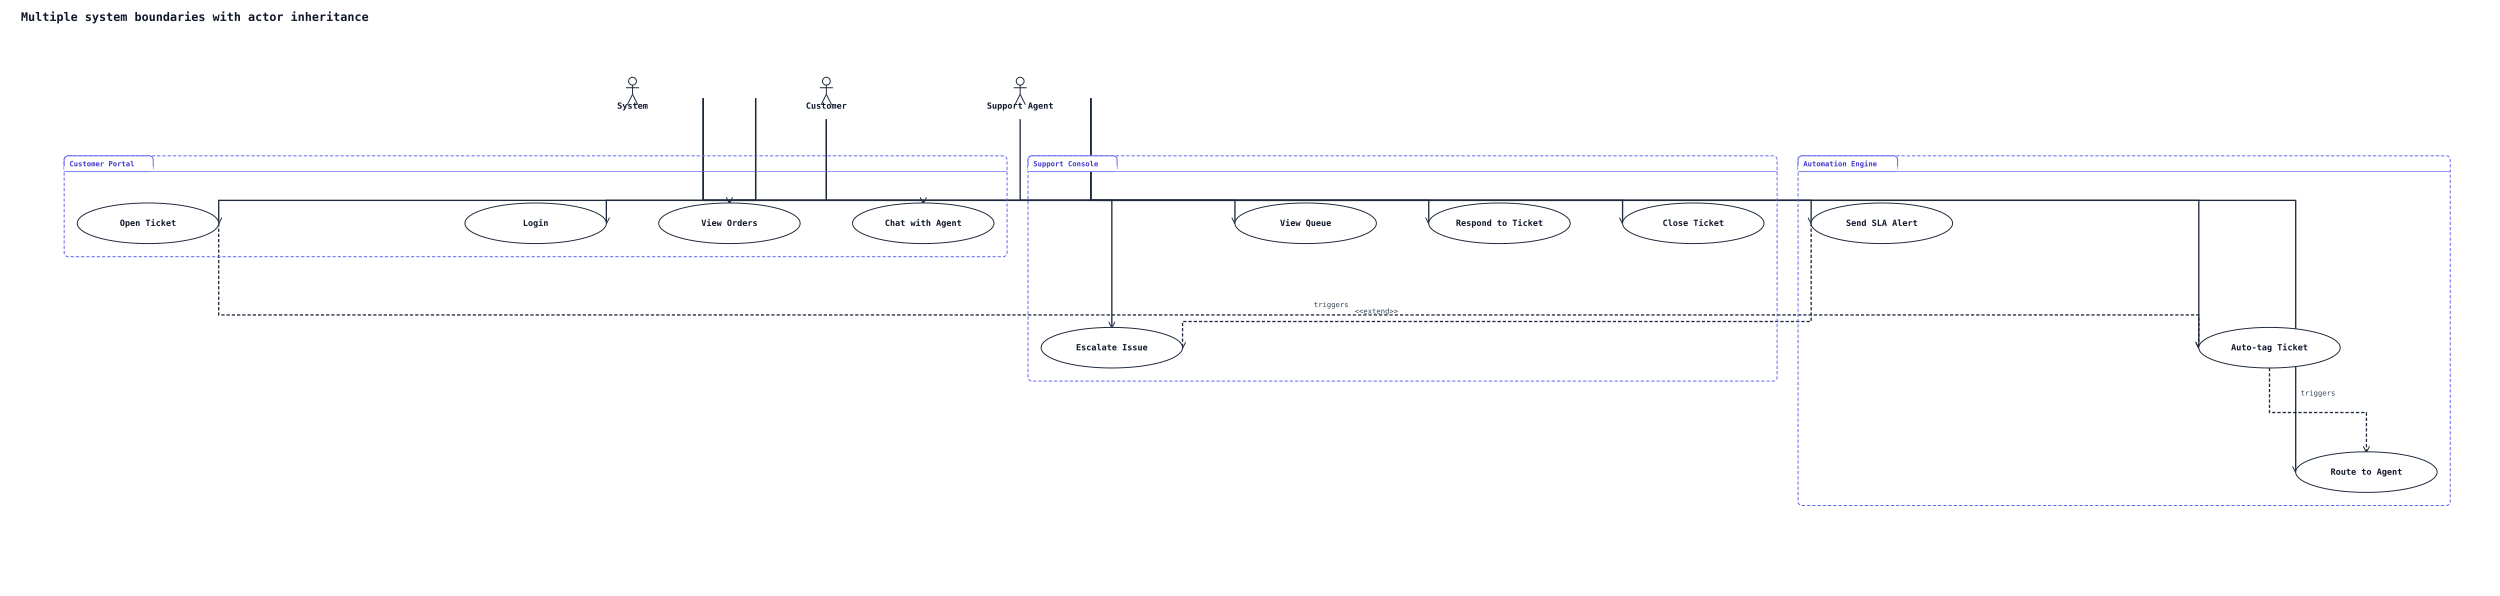
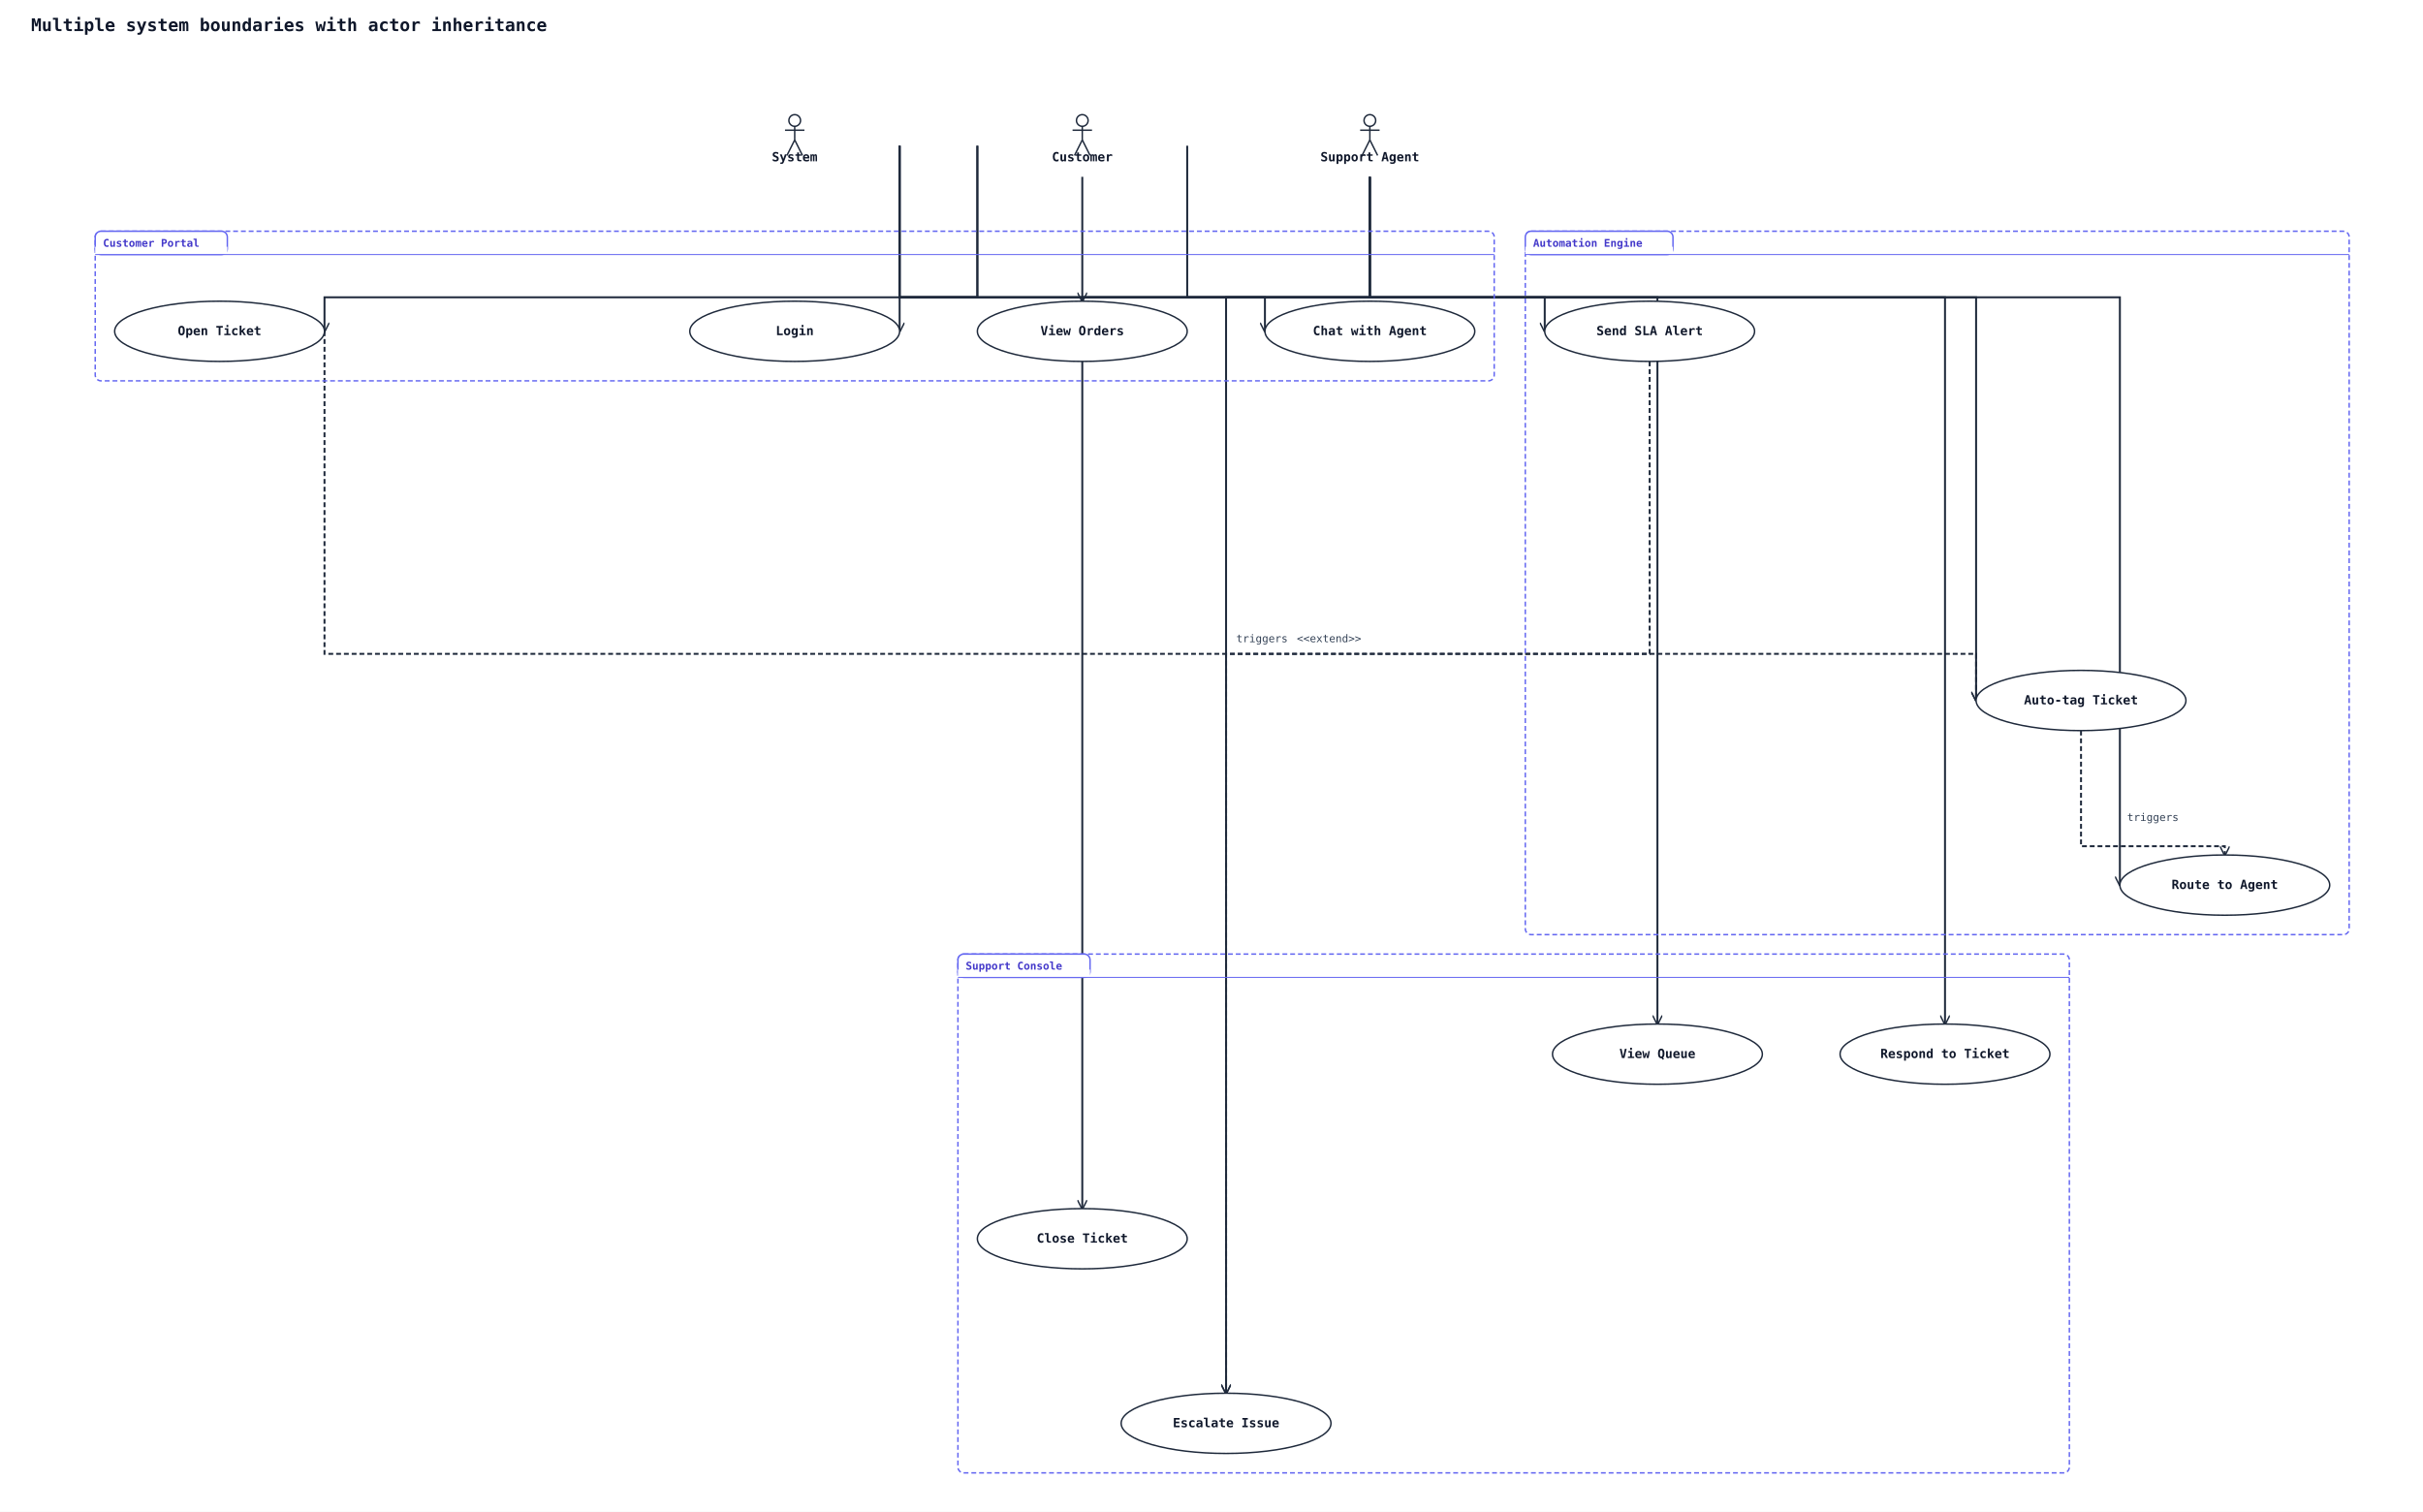
- <svg xmlns="http://www.w3.org/2000/svg" width="3818" height="910" viewBox="0 0 3818 910" data-orientation="TopToBottom">
+ <svg xmlns="http://www.w3.org/2000/svg" width="2494" height="1556" viewBox="0 0 2494 1556" data-orientation="TopToBottom">
  <rect width="100%" height="100%" fill="#ffffff" />
  <defs>
    <marker id="arrow-open" viewBox="0 0 10 10" refX="9" refY="5" markerWidth="10" markerHeight="10" markerUnits="userSpaceOnUse" orient="auto-start-reverse">
      <path d="M0,0 L10,5 L0,10" fill="none" stroke="#1e293b" stroke-width="1.5" />
    </marker>
    <marker id="arrow-triangle" viewBox="0 0 16 16" refX="15" refY="8" markerWidth="16" markerHeight="16" markerUnits="userSpaceOnUse" orient="auto-start-reverse">
      <polygon points="0,1 14,8 0,15" fill="#ffffff" stroke="#1e293b" stroke-width="1.5" fill-rule="nonzero" />
    </marker>
    <marker id="arrow-diamond-filled" viewBox="0 0 14 10" refX="13" refY="5" markerWidth="14" markerHeight="10" markerUnits="userSpaceOnUse" orient="auto-start-reverse">
      <path d="M0,5 L7,0 L14,5 L7,10 z" fill="#1e293b" stroke="#1e293b" stroke-width="1" />
    </marker>
    <marker id="arrow-diamond-open" viewBox="0 0 14 10" refX="13" refY="5" markerWidth="14" markerHeight="10" markerUnits="userSpaceOnUse" orient="auto-start-reverse">
      <path d="M0,5 L7,0 L14,5 L7,10 z" fill="#ffffff" stroke="#1e293b" stroke-width="1" />
    </marker>
  </defs>
  <text x="32" y="32" font-family="monospace" font-size="18" font-weight="600" fill="#0f172a">Multiple system boundaries with actor inheritance</text>
-   <polyline class="uml-relation" data-uml-from="C" data-uml-to="UC1" data-uml-arrow="--&gt;" points="1154,150 1154,306 926,306 926,341" fill="none" stroke="#1e293b" stroke-width="2" marker-end="url(#arrow-open)" />
-   <polyline class="uml-relation" data-uml-from="C" data-uml-to="UC2" data-uml-arrow="--&gt;" points="1262,182 1262,306 1114,306 1114,310" fill="none" stroke="#1e293b" stroke-width="2" marker-end="url(#arrow-open)" />
-   <polyline class="uml-relation" data-uml-from="C" data-uml-to="UC3" data-uml-arrow="--&gt;" points="1154,150 1154,306 334,306 334,341" fill="none" stroke="#1e293b" stroke-width="2" marker-end="url(#arrow-open)" />
-   <polyline class="uml-relation" data-uml-from="C" data-uml-to="UC4" data-uml-arrow="--&gt;" points="1262,182 1262,306 1410,306 1410,310" fill="none" stroke="#1e293b" stroke-width="2" marker-end="url(#arrow-open)" />
-   <polyline class="uml-relation" data-uml-from="SA" data-uml-to="UC5" data-uml-arrow="--&gt;" points="1666,150 1666,306 1886,306 1886,341" fill="none" stroke="#1e293b" stroke-width="2" marker-end="url(#arrow-open)" />
-   <polyline class="uml-relation" data-uml-from="SA" data-uml-to="UC6" data-uml-arrow="--&gt;" points="1666,150 1666,306 2182,306 2182,341" fill="none" stroke="#1e293b" stroke-width="2" marker-end="url(#arrow-open)" />
-   <polyline class="uml-relation" data-uml-from="SA" data-uml-to="UC7" data-uml-arrow="--&gt;" points="1558,182 1558,306 1698,306 1698,500" fill="none" stroke="#1e293b" stroke-width="2" marker-end="url(#arrow-open)" />
-   <polyline class="uml-relation" data-uml-from="SA" data-uml-to="UC8" data-uml-arrow="--&gt;" points="1666,150 1666,306 2478,306 2478,341" fill="none" stroke="#1e293b" stroke-width="2" marker-end="url(#arrow-open)" />
-   <polyline class="uml-relation" data-uml-from="SYS" data-uml-to="UC9" data-uml-arrow="--&gt;" points="1074,150 1074,306 3358,306 3358,531" fill="none" stroke="#1e293b" stroke-width="2" marker-end="url(#arrow-open)" />
-   <polyline class="uml-relation" data-uml-from="SYS" data-uml-to="UC10" data-uml-arrow="--&gt;" points="1074,150 1074,306 2766,306 2766,341" fill="none" stroke="#1e293b" stroke-width="2" marker-end="url(#arrow-open)" />
-   <polyline class="uml-relation" data-uml-from="SYS" data-uml-to="UC11" data-uml-arrow="--&gt;" points="1074,150 1074,306 3506,306 3506,721" fill="none" stroke="#1e293b" stroke-width="2" marker-end="url(#arrow-open)" />
-   <polyline class="uml-relation" data-uml-from="UC3" data-uml-to="UC9" data-uml-arrow="..&gt;" points="334,341 334,481 3358,481 3358,531" fill="none" stroke="#1e293b" stroke-width="2" stroke-dasharray="5 3" marker-end="url(#arrow-open)" />
-   <text x="2033" y="469" text-anchor="middle" font-family="monospace" font-size="11" fill="#334155">triggers</text>
-   <polyline class="uml-relation" data-uml-from="UC9" data-uml-to="UC11" data-uml-arrow="..&gt;" points="3466,562 3466,630 3614,630 3614,690" fill="none" stroke="#1e293b" stroke-width="2" stroke-dasharray="5 3" marker-end="url(#arrow-open)" />
-   <text x="3540" y="604" text-anchor="middle" font-family="monospace" font-size="11" fill="#334155">triggers</text>
-   <polyline class="uml-relation" data-uml-from="UC10" data-uml-to="UC7" data-uml-arrow=".&gt;" points="2766,341 2766,491 1806,491 1806,531" fill="none" stroke="#1e293b" stroke-width="2" stroke-dasharray="5 3" marker-end="url(#arrow-open)" />
-   <text x="2102" y="479" text-anchor="middle" font-family="monospace" font-size="11" fill="#334155">&lt;&lt;extend&gt;&gt;</text>
-   <rect class="uml-group-frame" data-uml-group="Automation Engine" x="2746" y="238" width="996" height="534" rx="6" ry="6" fill="none" stroke="#6366f1" stroke-width="1.5" stroke-dasharray="5 3" />
-   <rect x="2746" y="238" width="152" height="24" rx="6" ry="6" fill="#ffffff" stroke="#6366f1" stroke-width="1.5" />
-   <rect x="2746" y="254" width="152" height="8" fill="#ffffff" stroke="none" />
-   <text x="2754" y="254" font-family="monospace" font-size="11" font-weight="600" fill="#4338ca">Automation Engine</text>
-   <line x1="2746" y1="262" x2="3742" y2="262" stroke="#6366f1" stroke-width="1" />
+   <polyline class="uml-relation" data-uml-from="C" data-uml-to="UC1" data-uml-arrow="--&gt;" points="1006,150 1006,306 926,306 926,341" fill="none" stroke="#1e293b" stroke-width="2" marker-end="url(#arrow-open)" />
+   <polyline class="uml-relation" data-uml-from="C" data-uml-to="UC2" data-uml-arrow="--&gt;" points="1114,182 1114,246 1114,310" fill="none" stroke="#1e293b" stroke-width="2" marker-end="url(#arrow-open)" />
+   <polyline class="uml-relation" data-uml-from="C" data-uml-to="UC3" data-uml-arrow="--&gt;" points="1006,150 1006,306 334,306 334,341" fill="none" stroke="#1e293b" stroke-width="2" marker-end="url(#arrow-open)" />
+   <polyline class="uml-relation" data-uml-from="C" data-uml-to="UC4" data-uml-arrow="--&gt;" points="1222,150 1222,306 1302,306 1302,341" fill="none" stroke="#1e293b" stroke-width="2" marker-end="url(#arrow-open)" />
+   <polyline class="uml-relation" data-uml-from="SA" data-uml-to="UC5" data-uml-arrow="--&gt;" points="1410,182 1410,306 1706,306 1706,1054" fill="none" stroke="#1e293b" stroke-width="2" marker-end="url(#arrow-open)" />
+   <polyline class="uml-relation" data-uml-from="SA" data-uml-to="UC6" data-uml-arrow="--&gt;" points="1410,182 1410,306 2002,306 2002,1054" fill="none" stroke="#1e293b" stroke-width="2" marker-end="url(#arrow-open)" />
+   <polyline class="uml-relation" data-uml-from="SA" data-uml-to="UC7" data-uml-arrow="--&gt;" points="1410,182 1410,306 1262,306 1262,1434" fill="none" stroke="#1e293b" stroke-width="2" marker-end="url(#arrow-open)" />
+   <polyline class="uml-relation" data-uml-from="SA" data-uml-to="UC8" data-uml-arrow="--&gt;" points="1410,182 1410,306 1114,306 1114,1244" fill="none" stroke="#1e293b" stroke-width="2" marker-end="url(#arrow-open)" />
+   <polyline class="uml-relation" data-uml-from="SYS" data-uml-to="UC9" data-uml-arrow="--&gt;" points="926,150 926,306 2034,306 2034,721" fill="none" stroke="#1e293b" stroke-width="2" marker-end="url(#arrow-open)" />
+   <polyline class="uml-relation" data-uml-from="SYS" data-uml-to="UC10" data-uml-arrow="--&gt;" points="926,150 926,306 1590,306 1590,341" fill="none" stroke="#1e293b" stroke-width="2" marker-end="url(#arrow-open)" />
+   <polyline class="uml-relation" data-uml-from="SYS" data-uml-to="UC11" data-uml-arrow="--&gt;" points="926,150 926,306 2182,306 2182,911" fill="none" stroke="#1e293b" stroke-width="2" marker-end="url(#arrow-open)" />
+   <polyline class="uml-relation" data-uml-from="UC3" data-uml-to="UC9" data-uml-arrow="..&gt;" points="334,341 334,673 2034,673 2034,721" fill="none" stroke="#1e293b" stroke-width="2" stroke-dasharray="5 3" marker-end="url(#arrow-open)" />
+   <text x="1299" y="661" text-anchor="middle" font-family="monospace" font-size="11" fill="#334155">triggers</text>
+   <polyline class="uml-relation" data-uml-from="UC9" data-uml-to="UC11" data-uml-arrow="..&gt;" points="2142,752 2142,871 2290,871 2290,880" fill="none" stroke="#1e293b" stroke-width="2" stroke-dasharray="5 3" marker-end="url(#arrow-open)" />
+   <text x="2216" y="845" text-anchor="middle" font-family="monospace" font-size="11" fill="#334155">triggers</text>
+   <polyline class="uml-relation" data-uml-from="UC10" data-uml-to="UC7" data-uml-arrow=".&gt;" points="1698,372 1698,673 1262,673 1262,1434" fill="none" stroke="#1e293b" stroke-width="2" stroke-dasharray="5 3" marker-end="url(#arrow-open)" />
+   <text x="1368" y="661" text-anchor="middle" font-family="monospace" font-size="11" fill="#334155">&lt;&lt;extend&gt;&gt;</text>
+   <rect class="uml-group-frame" data-uml-group="Automation Engine" x="1570" y="238" width="848" height="724" rx="6" ry="6" fill="none" stroke="#6366f1" stroke-width="1.5" stroke-dasharray="5 3" />
+   <rect x="1570" y="238" width="152" height="24" rx="6" ry="6" fill="#ffffff" stroke="#6366f1" stroke-width="1.5" />
+   <rect x="1570" y="254" width="152" height="8" fill="#ffffff" stroke="none" />
+   <text x="1578" y="254" font-family="monospace" font-size="11" font-weight="600" fill="#4338ca">Automation Engine</text>
+   <line x1="1570" y1="262" x2="2418" y2="262" stroke="#6366f1" stroke-width="1" />
  <rect class="uml-group-frame" data-uml-group="Customer Portal" x="98" y="238" width="1440" height="154" rx="6" ry="6" fill="none" stroke="#6366f1" stroke-width="1.5" stroke-dasharray="5 3" />
  <rect x="98" y="238" width="136" height="24" rx="6" ry="6" fill="#ffffff" stroke="#6366f1" stroke-width="1.5" />
  <rect x="98" y="254" width="136" height="8" fill="#ffffff" stroke="none" />
  <text x="106" y="254" font-family="monospace" font-size="11" font-weight="600" fill="#4338ca">Customer Portal</text>
  <line x1="98" y1="262" x2="1538" y2="262" stroke="#6366f1" stroke-width="1" />
-   <rect class="uml-group-frame" data-uml-group="Support Console" x="1570" y="238" width="1144" height="344" rx="6" ry="6" fill="none" stroke="#6366f1" stroke-width="1.5" stroke-dasharray="5 3" />
-   <rect x="1570" y="238" width="136" height="24" rx="6" ry="6" fill="#ffffff" stroke="#6366f1" stroke-width="1.5" />
-   <rect x="1570" y="254" width="136" height="8" fill="#ffffff" stroke="none" />
-   <text x="1578" y="254" font-family="monospace" font-size="11" font-weight="600" fill="#4338ca">Support Console</text>
-   <line x1="1570" y1="262" x2="2714" y2="262" stroke="#6366f1" stroke-width="1" />
-   <circle cx="1262" cy="124" r="6" fill="none" stroke="#1e293b" stroke-width="1.5" />
-   <line x1="1262" y1="130" x2="1262" y2="144" stroke="#1e293b" stroke-width="1.5" />
-   <line x1="1252" y1="134" x2="1272" y2="134" stroke="#1e293b" stroke-width="1.5" />
-   <line x1="1262" y1="144" x2="1254" y2="160" stroke="#1e293b" stroke-width="1.5" />
-   <line x1="1262" y1="144" x2="1270" y2="160" stroke="#1e293b" stroke-width="1.5" />
-   <text x="1262" y="166" text-anchor="middle" font-family="monospace" font-size="13" font-weight="600" fill="#0f172a">Customer</text>
-   <circle cx="1558" cy="124" r="6" fill="none" stroke="#1e293b" stroke-width="1.5" />
-   <line x1="1558" y1="130" x2="1558" y2="144" stroke="#1e293b" stroke-width="1.5" />
-   <line x1="1548" y1="134" x2="1568" y2="134" stroke="#1e293b" stroke-width="1.5" />
-   <line x1="1558" y1="144" x2="1550" y2="160" stroke="#1e293b" stroke-width="1.5" />
-   <line x1="1558" y1="144" x2="1566" y2="160" stroke="#1e293b" stroke-width="1.5" />
-   <text x="1558" y="166" text-anchor="middle" font-family="monospace" font-size="13" font-weight="600" fill="#0f172a">Support Agent</text>
-   <circle cx="966" cy="124" r="6" fill="none" stroke="#1e293b" stroke-width="1.5" />
-   <line x1="966" y1="130" x2="966" y2="144" stroke="#1e293b" stroke-width="1.5" />
-   <line x1="956" y1="134" x2="976" y2="134" stroke="#1e293b" stroke-width="1.5" />
-   <line x1="966" y1="144" x2="958" y2="160" stroke="#1e293b" stroke-width="1.5" />
-   <line x1="966" y1="144" x2="974" y2="160" stroke="#1e293b" stroke-width="1.5" />
-   <text x="966" y="166" text-anchor="middle" font-family="monospace" font-size="13" font-weight="600" fill="#0f172a">System</text>
+   <rect class="uml-group-frame" data-uml-group="Support Console" x="986" y="982" width="1144" height="534" rx="6" ry="6" fill="none" stroke="#6366f1" stroke-width="1.5" stroke-dasharray="5 3" />
+   <rect x="986" y="982" width="136" height="24" rx="6" ry="6" fill="#ffffff" stroke="#6366f1" stroke-width="1.5" />
+   <rect x="986" y="998" width="136" height="8" fill="#ffffff" stroke="none" />
+   <text x="994" y="998" font-family="monospace" font-size="11" font-weight="600" fill="#4338ca">Support Console</text>
+   <line x1="986" y1="1006" x2="2130" y2="1006" stroke="#6366f1" stroke-width="1" />
+   <circle cx="1114" cy="124" r="6" fill="none" stroke="#1e293b" stroke-width="1.5" />
+   <line x1="1114" y1="130" x2="1114" y2="144" stroke="#1e293b" stroke-width="1.5" />
+   <line x1="1104" y1="134" x2="1124" y2="134" stroke="#1e293b" stroke-width="1.5" />
+   <line x1="1114" y1="144" x2="1106" y2="160" stroke="#1e293b" stroke-width="1.5" />
+   <line x1="1114" y1="144" x2="1122" y2="160" stroke="#1e293b" stroke-width="1.5" />
+   <text x="1114" y="166" text-anchor="middle" font-family="monospace" font-size="13" font-weight="600" fill="#0f172a">Customer</text>
+   <circle cx="1410" cy="124" r="6" fill="none" stroke="#1e293b" stroke-width="1.5" />
+   <line x1="1410" y1="130" x2="1410" y2="144" stroke="#1e293b" stroke-width="1.5" />
+   <line x1="1400" y1="134" x2="1420" y2="134" stroke="#1e293b" stroke-width="1.5" />
+   <line x1="1410" y1="144" x2="1402" y2="160" stroke="#1e293b" stroke-width="1.5" />
+   <line x1="1410" y1="144" x2="1418" y2="160" stroke="#1e293b" stroke-width="1.5" />
+   <text x="1410" y="166" text-anchor="middle" font-family="monospace" font-size="13" font-weight="600" fill="#0f172a">Support Agent</text>
+   <circle cx="818" cy="124" r="6" fill="none" stroke="#1e293b" stroke-width="1.5" />
+   <line x1="818" y1="130" x2="818" y2="144" stroke="#1e293b" stroke-width="1.5" />
+   <line x1="808" y1="134" x2="828" y2="134" stroke="#1e293b" stroke-width="1.5" />
+   <line x1="818" y1="144" x2="810" y2="160" stroke="#1e293b" stroke-width="1.5" />
+   <line x1="818" y1="144" x2="826" y2="160" stroke="#1e293b" stroke-width="1.5" />
+   <text x="818" y="166" text-anchor="middle" font-family="monospace" font-size="13" font-weight="600" fill="#0f172a">System</text>
  <ellipse cx="818" cy="341" rx="108" ry="31" fill="#ffffff" stroke="#1e293b" stroke-width="1.5" />
  <text x="818" y="345" text-anchor="middle" font-family="monospace" font-size="13" font-weight="600" fill="#0f172a">Login</text>
  <ellipse cx="1114" cy="341" rx="108" ry="31" fill="#ffffff" stroke="#1e293b" stroke-width="1.5" />
  <text x="1114" y="345" text-anchor="middle" font-family="monospace" font-size="13" font-weight="600" fill="#0f172a">View Orders</text>
  <ellipse cx="226" cy="341" rx="108" ry="31" fill="#ffffff" stroke="#1e293b" stroke-width="1.5" />
  <text x="226" y="345" text-anchor="middle" font-family="monospace" font-size="13" font-weight="600" fill="#0f172a">Open Ticket</text>
  <ellipse cx="1410" cy="341" rx="108" ry="31" fill="#ffffff" stroke="#1e293b" stroke-width="1.5" />
  <text x="1410" y="345" text-anchor="middle" font-family="monospace" font-size="13" font-weight="600" fill="#0f172a">Chat with Agent</text>
-   <ellipse cx="1994" cy="341" rx="108" ry="31" fill="#ffffff" stroke="#1e293b" stroke-width="1.5" />
-   <text x="1994" y="345" text-anchor="middle" font-family="monospace" font-size="13" font-weight="600" fill="#0f172a">View Queue</text>
-   <ellipse cx="2290" cy="341" rx="108" ry="31" fill="#ffffff" stroke="#1e293b" stroke-width="1.5" />
-   <text x="2290" y="345" text-anchor="middle" font-family="monospace" font-size="13" font-weight="600" fill="#0f172a">Respond to Ticket</text>
-   <ellipse cx="1698" cy="531" rx="108" ry="31" fill="#ffffff" stroke="#1e293b" stroke-width="1.5" />
-   <text x="1698" y="535" text-anchor="middle" font-family="monospace" font-size="13" font-weight="600" fill="#0f172a">Escalate Issue</text>
-   <ellipse cx="2586" cy="341" rx="108" ry="31" fill="#ffffff" stroke="#1e293b" stroke-width="1.5" />
-   <text x="2586" y="345" text-anchor="middle" font-family="monospace" font-size="13" font-weight="600" fill="#0f172a">Close Ticket</text>
-   <ellipse cx="3466" cy="531" rx="108" ry="31" fill="#ffffff" stroke="#1e293b" stroke-width="1.5" />
-   <text x="3466" y="535" text-anchor="middle" font-family="monospace" font-size="13" font-weight="600" fill="#0f172a">Auto-tag Ticket</text>
-   <ellipse cx="2874" cy="341" rx="108" ry="31" fill="#ffffff" stroke="#1e293b" stroke-width="1.5" />
-   <text x="2874" y="345" text-anchor="middle" font-family="monospace" font-size="13" font-weight="600" fill="#0f172a">Send SLA Alert</text>
-   <ellipse cx="3614" cy="721" rx="108" ry="31" fill="#ffffff" stroke="#1e293b" stroke-width="1.5" />
-   <text x="3614" y="725" text-anchor="middle" font-family="monospace" font-size="13" font-weight="600" fill="#0f172a">Route to Agent</text>
+   <ellipse cx="1706" cy="1085" rx="108" ry="31" fill="#ffffff" stroke="#1e293b" stroke-width="1.5" />
+   <text x="1706" y="1089" text-anchor="middle" font-family="monospace" font-size="13" font-weight="600" fill="#0f172a">View Queue</text>
+   <ellipse cx="2002" cy="1085" rx="108" ry="31" fill="#ffffff" stroke="#1e293b" stroke-width="1.5" />
+   <text x="2002" y="1089" text-anchor="middle" font-family="monospace" font-size="13" font-weight="600" fill="#0f172a">Respond to Ticket</text>
+   <ellipse cx="1262" cy="1465" rx="108" ry="31" fill="#ffffff" stroke="#1e293b" stroke-width="1.5" />
+   <text x="1262" y="1469" text-anchor="middle" font-family="monospace" font-size="13" font-weight="600" fill="#0f172a">Escalate Issue</text>
+   <ellipse cx="1114" cy="1275" rx="108" ry="31" fill="#ffffff" stroke="#1e293b" stroke-width="1.5" />
+   <text x="1114" y="1279" text-anchor="middle" font-family="monospace" font-size="13" font-weight="600" fill="#0f172a">Close Ticket</text>
+   <ellipse cx="2142" cy="721" rx="108" ry="31" fill="#ffffff" stroke="#1e293b" stroke-width="1.5" />
+   <text x="2142" y="725" text-anchor="middle" font-family="monospace" font-size="13" font-weight="600" fill="#0f172a">Auto-tag Ticket</text>
+   <ellipse cx="1698" cy="341" rx="108" ry="31" fill="#ffffff" stroke="#1e293b" stroke-width="1.5" />
+   <text x="1698" y="345" text-anchor="middle" font-family="monospace" font-size="13" font-weight="600" fill="#0f172a">Send SLA Alert</text>
+   <ellipse cx="2290" cy="911" rx="108" ry="31" fill="#ffffff" stroke="#1e293b" stroke-width="1.5" />
+   <text x="2290" y="915" text-anchor="middle" font-family="monospace" font-size="13" font-weight="600" fill="#0f172a">Route to Agent</text>
</svg>
